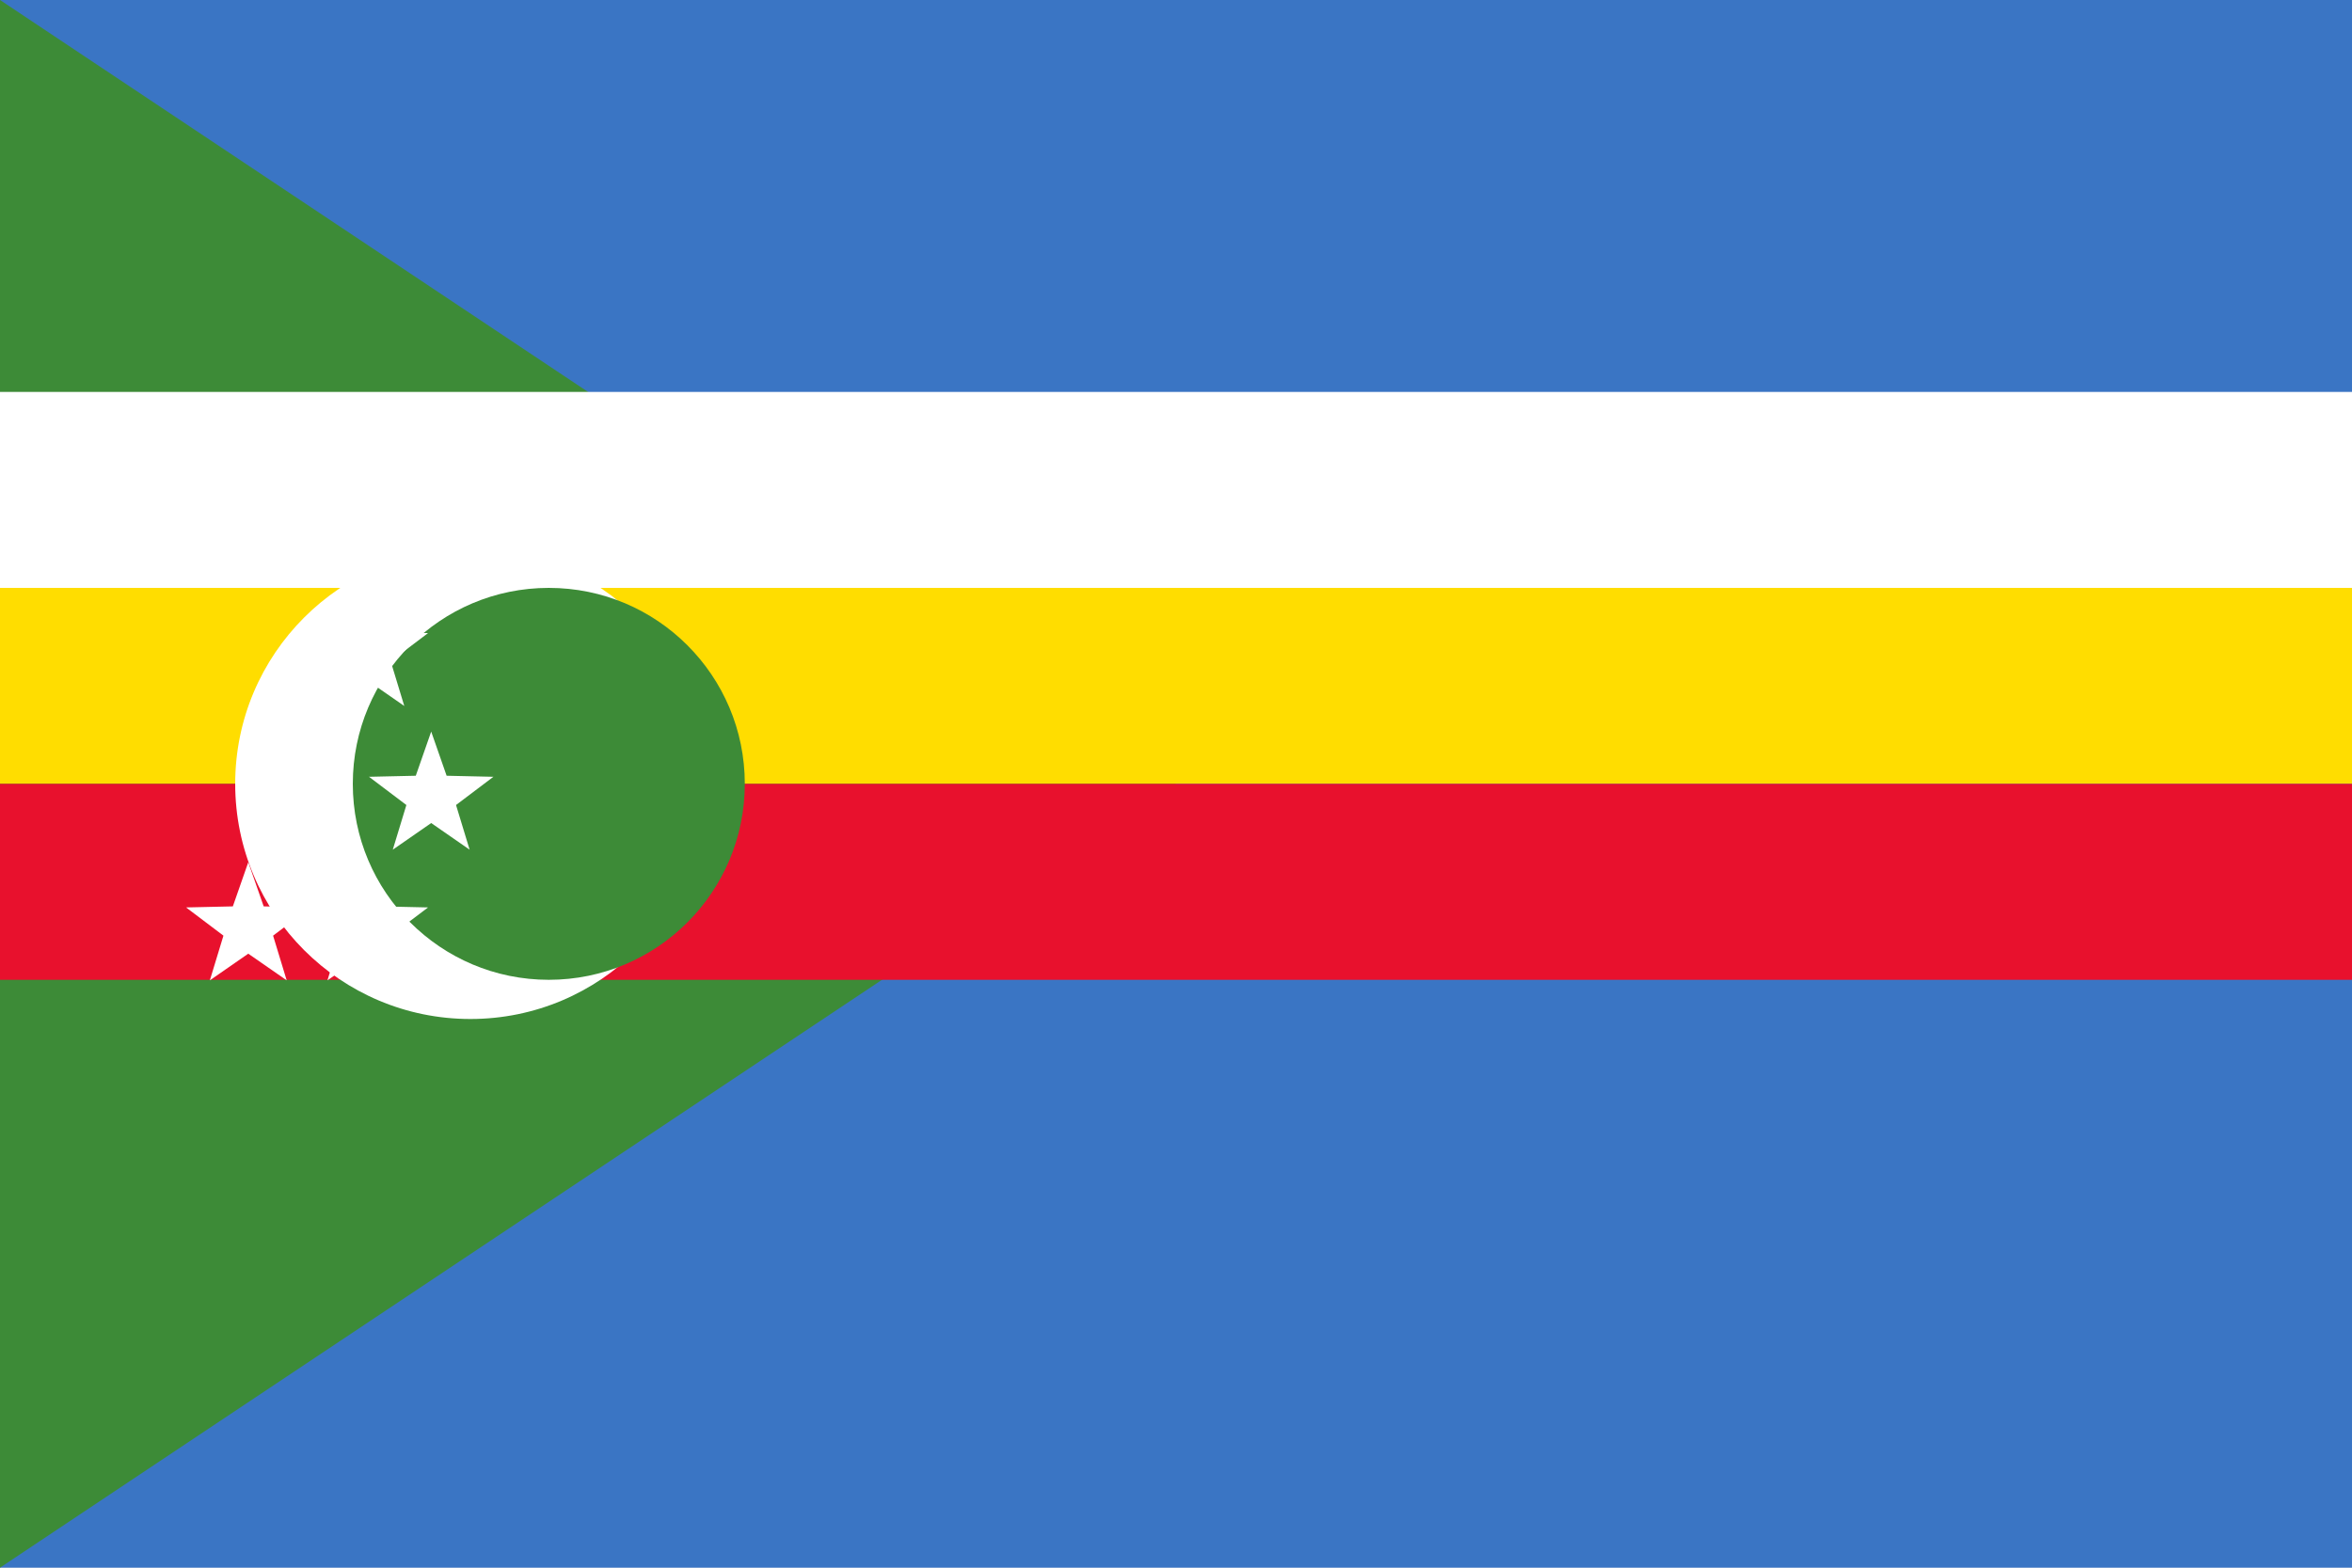
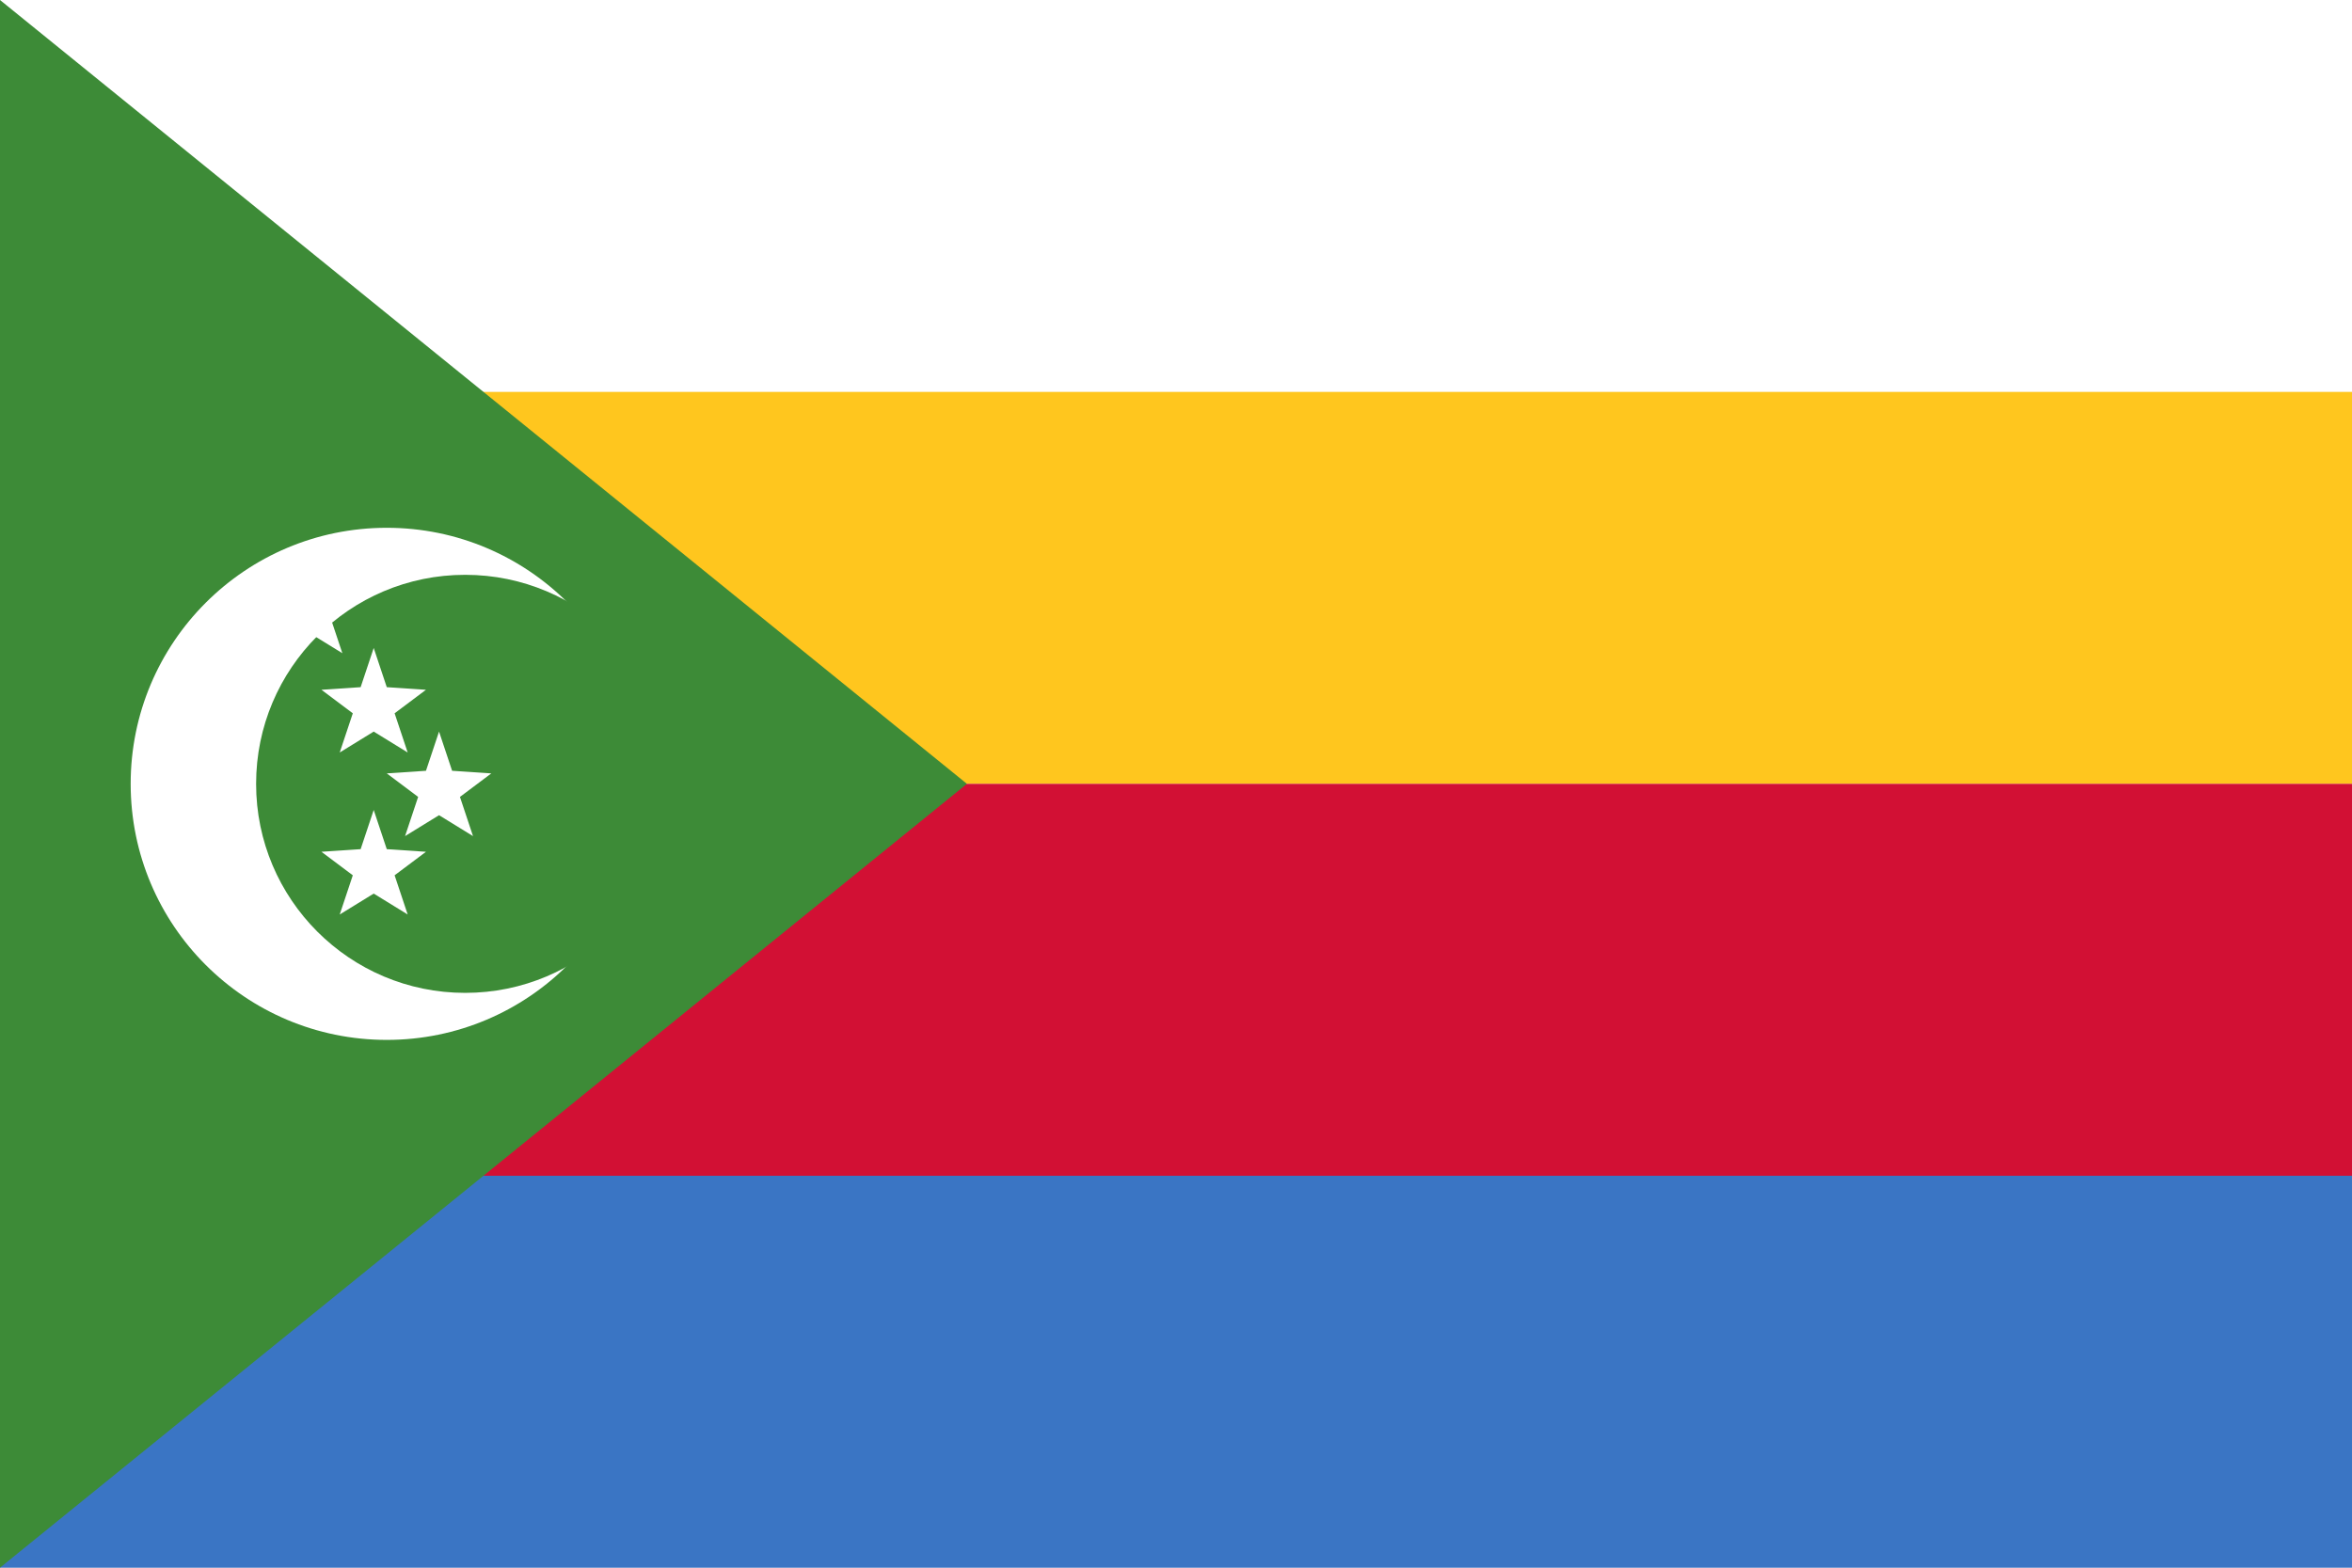
<svg xmlns="http://www.w3.org/2000/svg" viewBox="0 0 900 600">
-   <rect width="900" height="600" fill="#3A75C4" />
-   <polygon points="0,0 450,300 0,600" fill="#3D8B37" />
-   <rect y="150" width="900" height="75" fill="#FFFFFF" />
-   <rect y="225" width="900" height="75" fill="#FFDD00" />
-   <rect y="300" width="900" height="75" fill="#E8112D" />
-   <circle cx="180" cy="300" r="90" fill="#FFFFFF" />
-   <circle cx="210" cy="300" r="75" fill="#3D8B37" />
-   <polygon points="140.0,225.0 145.9,241.9 163.8,242.3 149.5,253.1 154.7,270.2 140.0,260.0 125.3,270.2 130.5,253.1 116.2,242.3 134.1,241.9" fill="white" />
-   <polygon points="165.0,280.0 170.9,296.9 188.8,297.3 174.5,308.1 179.7,325.2 165.0,315.0 150.3,325.2 155.5,308.1 141.2,297.3 159.1,296.9" fill="white" />
-   <polygon points="140.0,330.0 145.9,346.9 163.8,347.3 149.5,358.1 154.7,375.2 140.0,365.0 125.3,375.2 130.5,358.1 116.2,347.3 134.1,346.9" fill="white" />
-   <polygon points="95.0,330.0 100.9,346.9 118.8,347.3 104.5,358.1 109.7,375.2 95.0,365.0 80.3,375.2 85.5,358.1 71.2,347.3 89.1,346.9" fill="white" />
+   <rect width="900" height="150" fill="#FFFFFF" />
+   <rect y="150" width="900" height="150" fill="#FFC61E" />
+   <rect y="300" width="900" height="150" fill="#D21034" />
+   <rect y="450" width="900" height="150" fill="#3A75C4" />
+   <polygon points="0,0 370,300 0,600" fill="#3D8B37" />
+   <circle cx="148" cy="300" r="98" fill="#FFFFFF" />
+   <circle cx="178" cy="300" r="80" fill="#3D8B37" />
+   <g fill="white">
+     <polygon points="118,210 123,225 138,226 126,235 131,250 118,242 105,250 110,235 98,226 113,225" />
+     <polygon points="143,248 148,263 163,264 151,273 156,288 143,280 130,288 135,273 123,264 138,263" />
+     <polygon points="168,280 173,295 188,296 176,305 181,320 168,312 155,320 160,305 148,296 163,295" />
+     <polygon points="143,310 148,325 163,326 151,335 156,350 143,342 130,350 135,335 123,326 138,325" />
+   </g>
</svg>
